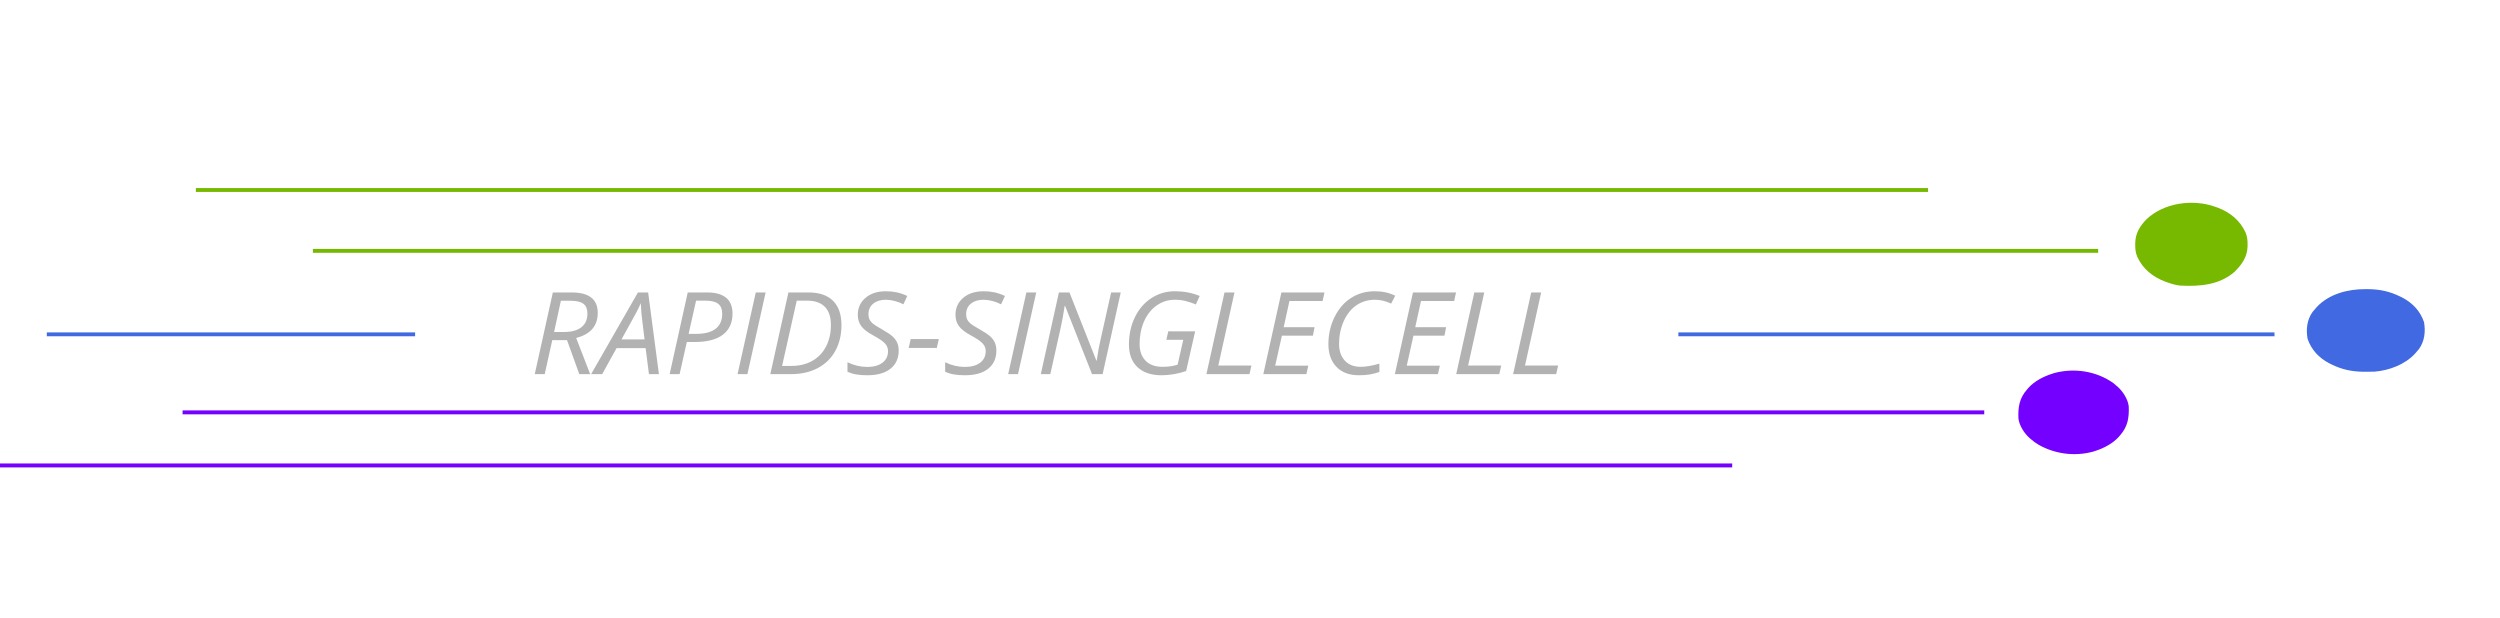
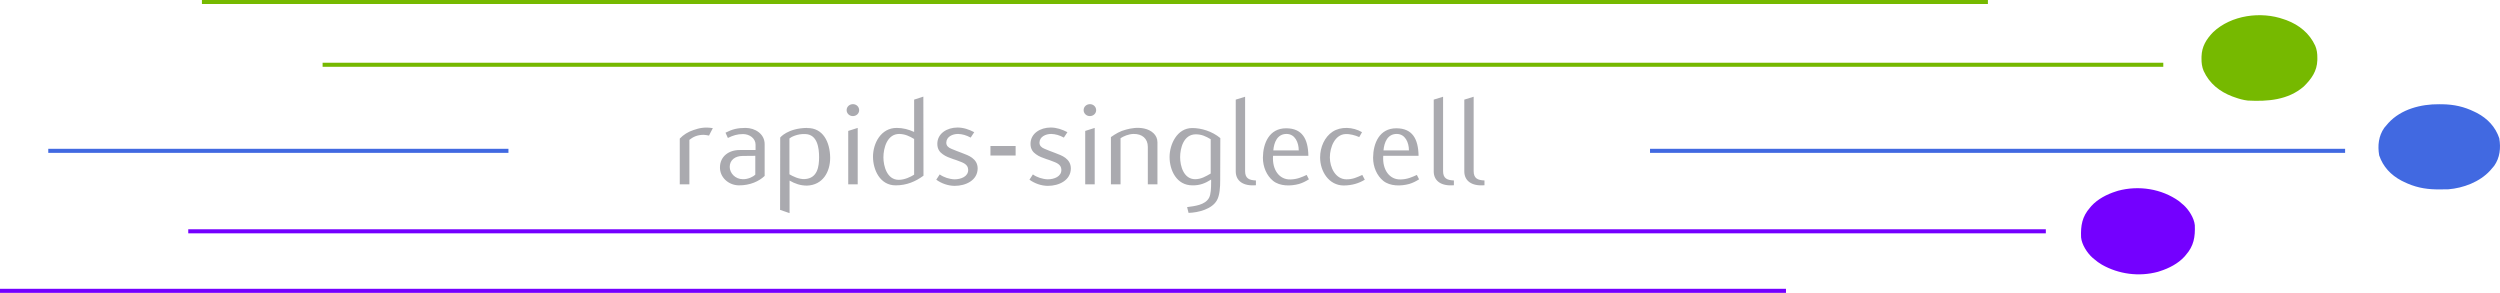
- <svg xmlns="http://www.w3.org/2000/svg" version="1.1" width="3204" height="792" id="svg26">
+ <svg xmlns="http://www.w3.org/2000/svg" version="1.1" width="3107.537" height="364" id="svg26">
  <defs id="defs26" />
-   <path d="M0 0 C1.31 0.01 2.62 0.01 3.97 0.02 C18.49 0.26 31.1 2.99 44.19 9.44 C45.66 10.16 45.66 10.16 47.17 10.89 C60.31 17.89 69.98 28.04 74.81 42.28 C76.91 54.35 75.63 66.42 68.5 76.56 C67.42 77.87 66.31 79.17 65.19 80.44 C64.56 81.17 63.94 81.9 63.29 82.65 C50.43 96.63 30.14 104.2 11.52 105.74 C7.8 105.87 4.1 105.91 0.38 105.88 C-0.94 105.87 -2.25 105.86 -3.6 105.85 C-18.11 105.61 -30.72 102.88 -43.81 96.44 C-44.8 95.96 -45.78 95.48 -46.79 94.98 C-59.93 87.98 -69.6 77.83 -74.44 63.6 C-76.53 51.53 -75.25 39.46 -68.12 29.31 C-67.05 28 -65.94 26.71 -64.81 25.44 C-64.19 24.71 -63.56 23.98 -62.92 23.23 C-47.14 6.07 -22.54 -0.18 0 0 Z " fill="#4169E1" transform="translate(3031.812,370.5625)" id="path1" />
-   <path d="M0 0 C1.06 0.36 2.11 0.72 3.2 1.1 C18.97 7.06 31.71 17.38 38.82 32.77 C40.99 37.97 41.55 42.64 41.5 48.25 C41.49 49.08 41.49 49.91 41.48 50.77 C41.09 64.53 34.1 74.19 24.56 83.56 C5.14 100.42 -20.44 102.3 -45 101 C-50.59 100.35 -55.71 98.92 -61 97 C-62.6 96.44 -62.6 96.44 -64.23 95.87 C-80.07 89.8 -92.65 79.8 -99.81 64.24 C-101.98 59.03 -102.55 54.36 -102.5 48.75 C-102.49 47.92 -102.49 47.09 -102.48 46.23 C-102.12 33.76 -96.49 24.68 -87.97 15.91 C-65.57 -5.23 -28.57 -10.23 0 0 Z " fill="#76B900" transform="translate(2839,265)" id="path2" />
-   <path d="M0 0 C1.18 0.98 2.35 1.98 3.5 3 C4.16 3.55 4.82 4.09 5.5 4.66 C12.16 10.62 18.77 20.84 19.69 29.89 C20.25 44.52 18.49 55.65 8.5 67 C7.95 67.65 7.4 68.31 6.83 68.98 C-0.99 77.59 -12.49 83.52 -23.5 87 C-24.42 87.3 -25.33 87.6 -26.28 87.9 C-49.71 94.19 -74.96 90.86 -95.86 78.97 C-99.34 76.91 -102.48 74.69 -105.5 72 C-106.16 71.45 -106.82 70.91 -107.5 70.34 C-114.16 64.38 -120.77 54.16 -121.69 45.11 C-122.25 30.48 -120.49 19.35 -110.5 8 C-109.95 7.35 -109.4 6.69 -108.83 6.02 C-101.01 -2.59 -89.51 -8.52 -78.5 -12 C-77.58 -12.3 -76.67 -12.6 -75.72 -12.9 C-50.09 -19.78 -21.61 -15.42 0 0 Z " fill="#7400FF" transform="translate(2708.5,491)" id="path3" />
-   <path d="m 234,526 c 761.97,0 1523.94,0 2309,0 0,1.65 0,3.3 0,5 -761.97,0 -1523.94,0 -2309,0 0,-1.65 0,-3.3 0,-5 z" fill="#7400ff" id="path4" style="stroke-width:1.581" />
-   <path d="m 401,319 c 755.04,0 1510.08,0 2288,0 0,1.65 0,3.3 0,5 -755.04,0 -1510.08,0 -2288,0 0,-1.65 0,-3.3 0,-5 z" fill="#76B900" id="path5" style="fill:#75b800;fill-opacity:1;stroke-width:92.837;stroke-dasharray:none" />
-   <path d="m 0,594 c 732.6,0 1465.2,0 2220,0 0,1.65 0,3.3 0,5 -732.6,0 -1465.2,0 -2220,0 0,-1.65 0,-3.3 0,-5 z" fill="#7400ff" id="path6" style="stroke-width:1.581" />
-   <path d="m 251,241 c 732.6,0 1465.2,0 2220,0 0,1.65 0,3.3 0,5 -732.6,0 -1465.2,0 -2220,0 0,-1.65 0,-3.3 0,-5 z" fill="#76b900" id="path7" style="stroke-width:158.114;stroke-dasharray:none" />
-   <path d="m 2151,426 c 252.12,0 504.24,0 764,0 0,1.65 0,3.3 0,5 -252.12,0 -504.24,0 -764,0 0,-1.65 0,-3.3 0,-5 z" fill="#4169e1" id="path22" style="stroke-width:1.581" />
-   <path d="m 60,426 c 155.76,0 311.52,0 472,0 0,1.65 0,3.3 0,5 -155.76,0 -311.52,0 -472,0 0,-1.65 0,-3.3 0,-5 z" fill="#4169e1" id="path25" style="stroke-width:1.581" />
-   <text xml:space="preserve" style="font-style:italic;font-variant:normal;font-weight:normal;font-stretch:normal;font-size:136.529px;font-family:Sans;-inkscape-font-specification:'Sans, Italic';font-variant-ligatures:normal;font-variant-caps:normal;font-variant-numeric:normal;font-variant-east-asian:normal;text-align:start;writing-mode:lr-tb;direction:ltr;text-anchor:start;fill:#b2b2b2;fill-opacity:1;stroke:#000000;stroke-width:0;stroke-dasharray:none" x="662.949" y="491.005" id="text26" transform="scale(1.024019,0.9765448)">
-     <tspan id="tspan26" style="font-style:italic;font-variant:normal;font-weight:normal;font-stretch:normal;font-size:150.196px;font-family:'Open Sans';-inkscape-font-specification:'Open Sans, Italic';font-variant-ligatures:normal;font-variant-caps:normal;font-variant-numeric:normal;font-variant-east-asian:normal;fill:#b2b2b2;fill-opacity:1;stroke-width:0;stroke-dasharray:none" x="662.949" y="491.005">RAPIDS-SINGLECELL</tspan>
-   </text>
+   <path d="m 3031.812,129.562 c 1.31,0.01 2.62,0.01 3.97,0.02 14.52,0.24 27.13,2.97 40.22,9.42 1.47,0.72 1.47,0.72 2.98,1.45 13.14,7 22.81,17.15 27.64,31.39 2.1,12.07 0.82,24.14 -6.31,34.28 -1.08,1.31 -2.19,2.61 -3.31,3.88 -0.63,0.73 -1.25,1.46 -1.9,2.21 -12.86,13.98 -33.15,21.55 -51.77,23.09 -3.72,0.13 -7.42,0.17 -11.14,0.14 -1.32,-0.01 -2.63,-0.02 -3.98,-0.03 -14.51,-0.24 -27.12,-2.97 -40.21,-9.41 -0.99,-0.48 -1.97,-0.96 -2.98,-1.46 -13.14,-7 -22.81,-17.15 -27.65,-31.38 -2.09,-12.07 -0.81,-24.14 6.32,-34.29 1.07,-1.31 2.18,-2.6 3.31,-3.87 0.62,-0.73 1.25,-1.46 1.89,-2.21 15.78,-17.16 40.38,-23.41 62.92,-23.23 z" fill="#4169e1" id="path1" />
+   <path d="m 2839,24 c 1.06,0.36 2.11,0.72 3.2,1.1 15.77,5.96 28.51,16.28 35.62,31.67 2.17,5.2 2.73,9.87 2.68,15.48 -0.01,0.83 -0.01,1.66 -0.02,2.52 -0.39,13.76 -7.38,23.42 -16.92,32.79 -19.42,16.86 -45,18.74 -69.56,17.44 -5.59,-0.65 -10.71,-2.08 -16,-4 -1.6,-0.56 -1.6,-0.56 -3.23,-1.13 -15.84,-6.07 -28.42,-16.07 -35.58,-31.63 -2.17,-5.21 -2.74,-9.88 -2.69,-15.49 0.01,-0.83 0.01,-1.66 0.02,-2.52 0.36,-12.47 5.99,-21.55 14.51,-30.32 22.4,-21.14 59.4,-26.14 87.97,-15.91 z" fill="#76b900" id="path2" />
+   <path d="m 2708.5,250 c 1.18,0.98 2.35,1.98 3.5,3 0.66,0.55 1.32,1.09 2,1.66 6.66,5.96 13.27,16.18 14.19,25.23 0.56,14.63 -1.2,25.76 -11.19,37.11 -0.55,0.65 -1.1,1.31 -1.67,1.98 -7.82,8.61 -19.32,14.54 -30.33,18.02 -0.92,0.3 -1.83,0.6 -2.78,0.9 -23.43,6.29 -48.68,2.96 -69.58,-8.93 -3.48,-2.06 -6.62,-4.28 -9.64,-6.97 -0.66,-0.55 -1.32,-1.09 -2,-1.66 -6.66,-5.96 -13.27,-16.18 -14.19,-25.23 -0.56,-14.63 1.2,-25.76 11.19,-37.11 0.55,-0.65 1.1,-1.31 1.67,-1.98 7.82,-8.61 19.32,-14.54 30.33,-18.02 0.92,-0.3 1.83,-0.6 2.78,-0.9 25.63,-6.88 54.11,-2.52 75.72,12.9 z" fill="#7400ff" id="path3" />
+   <path d="m 234,285 c 761.97,0 1523.94,0 2309,0 0,1.65 0,3.3 0,5 -761.97,0 -1523.94,0 -2309,0 0,-1.65 0,-3.3 0,-5 z" fill="#7400ff" id="path4" style="stroke-width:1.581" />
+   <path d="m 401,78 c 755.04,0 1510.08,0 2288,0 0,1.65 0,3.3 0,5 -755.04,0 -1510.08,0 -2288,0 0,-1.65 0,-3.3 0,-5 z" fill="#76B900" id="path5" style="fill:#75b800;fill-opacity:1;stroke-width:92.837;stroke-dasharray:none" />
+   <path d="m 0,359 c 732.6,0 1465.2,0 2220,0 0,1.65 0,3.3 0,5 -732.6,0 -1465.2,0 -2220,0 0,-1.65 0,-3.3 0,-5 z" fill="#7400ff" id="path6" style="stroke-width:1.581" />
+   <path d="m 251,0 c 732.6,0 1465.2,0 2220,0 0,1.65 0,3.3 0,5 -732.6,0 -1465.2,0 -2220,0 0,-1.65 0,-3.3 0,-5 z" fill="#76b900" id="path7" style="stroke-width:158.114;stroke-dasharray:none" />
+   <path d="m 2051,185 c 285.12,0 570.24,0 864,0 0,1.65 0,3.3 0,5 -285.12,0 -570.24,0 -864,0 0,-1.65 0,-3.3 0,-5 z" fill="#4169e1" id="path22" style="stroke-width:1.681" />
+   <path d="m 60,185 c 188.76,0 377.52,0 572,0 0,1.65 0,3.3 0,5 -188.76,0 -377.52,0 -572,0 0,-1.65 0,-3.3 0,-5 z" fill="#4169e1" id="path25" style="stroke-width:1.741" />
+   <path d="m 854.1,171.612 c 1.6,0 4.32,0.48 6.56,0.96 1.28,-2.88 3.2,-6.56 4.64,-9.44 -9.76,-1.76 -16.48,-0.16 -23.52,2.4 -6.56,2.24 -12.32,6.08 -16.64,10.88 v 58.24 h 11.68 v -56.64 c 4.16,-3.52 9.44,-6.4 17.12,-6.4 z m 74.08,52.32 v -40.48 c 0,-12.96 -11.52,-20.64 -23.2,-20.64 -9.6,0 -16,1.6 -24.32,6.08 l 2.88,6.72 c 6.24,-3.2 11.36,-4.96 18.4,-4.96 7.84,0 15.2,5.44 15.2,13.44 v 6.88 c -6.4,0 -11.36,0 -19.04,0 -13.44,-0.16 -24,8.16 -24.16,21.76 -0.32,12.8 10.08,22.88 22.72,23.2 13.92,0.16 24.8,-5.28 31.52,-12 z m -11.36,-1.6 c -2.08,2.24 -8.32,5.92 -15.04,5.76 -9.28,0 -16,-7.68 -16,-15.68 0,-8.8 6.72,-13.92 15.68,-13.92 5.76,-0.16 11.68,-0.16 15.36,-0.16 z m 63.04,-59.36 c 19.04,-0.32 27.68,17.6 27.84,37.92 0,17.92 -8.96,34.72 -28.16,35.36 -7.84,0 -14.56,-2.4 -21.12,-6.4 v 41.44 l -11.52,-4.16 0.16,-92 c -0.16,0 8.96,-12 32.64,-12.32 z m -2.88,64.96 c 15.36,-0.96 17.28,-16 17.28,-27.84 0,-11.52 -1.92,-28.8 -16.48,-29.44 -9.92,-0.64 -17.92,4 -19.52,5.6 v 45.6 c 3.84,2.4 11.52,6.56 18.72,6.08 z m 52.64,6.72 h 11.52 v -71.84 l -11.52,3.84 z m -1.92,-94.4 c 0,4.16 3.36,7.52 7.52,7.52 4.32,0 7.68,-3.36 7.68,-7.52 0,-4.32 -3.36,-7.68 -7.52,-7.68 -4.32,0 -7.68,3.36 -7.68,7.52 z m 93.28,83.36 -0.16,-100.64 -11.2,3.84 v 41.12 c -6.72,-3.2 -13.6,-5.12 -20.96,-5.12 -19.36,-0.16 -28.96,19.68 -28.96,36.64 0,16.64 8.48,36.64 27.68,36.48 12.96,0 24,-4.8 33.6,-12.32 z m -11.36,-1.28 c -4.32,2.88 -11.52,6.56 -18.72,6.56 -14.24,0 -18.56,-17.6 -18.56,-28.64 0,-11.68 4.48,-29.76 19.2,-29.76 7.04,0.16 12.16,2.72 18.08,6.4 z m 49.28,14.24 c 13.44,0 27.68,-7.04 27.84,-22.08 0,-6.4 -2.88,-10.56 -6.72,-13.6 -3.68,-2.88 -8.16,-4.48 -12.48,-6.24 -4.48,-1.76 -9.28,-3.68 -12.8,-5.28 -3.68,-1.6 -6.08,-3.84 -6.08,-7.84 0.16,-7.52 7.52,-11.04 14.24,-11.04 5.12,0.16 10.08,1.6 15.36,4.64 l 4.32,-6.88 c -6.4,-3.52 -13.12,-5.92 -20.32,-5.92 -12.48,0 -24.48,7.36 -24.48,20.8 0,6.56 2.88,10.56 6.72,13.28 3.68,2.88 8.16,4.48 12.48,6.08 2.24,0.64 4.48,1.6 6.56,2.4 5.28,2.08 11.52,4.16 11.68,11.04 0.32,8.8 -8.8,12.32 -16.48,12.32 -6.24,-0.16 -13.28,-2.56 -18.08,-6.24 l -4.16,6.72 c 6.08,4.64 14.24,7.84 22.4,7.84 z m 43.36,-38.56 h 30.56 v -12.16 h -25.76 -4.8 z m 69.76,38.56 c 13.44,0 27.68,-7.04 27.84,-22.08 0,-6.4 -2.88,-10.56 -6.72,-13.6 -3.68,-2.88 -8.16,-4.48 -12.48,-6.24 -4.48,-1.76 -9.28,-3.68 -12.8,-5.28 -3.68,-1.6 -6.08,-3.84 -6.08,-7.84 0.16,-7.52 7.52,-11.04 14.24,-11.04 5.12,0.16 10.08,1.6 15.36,4.64 l 4.32,-6.88 c -6.4,-3.52 -13.12,-5.92 -20.32,-5.92 -12.48,0 -24.48,7.36 -24.48,20.8 0,6.56 2.88,10.56 6.72,13.28 3.68,2.88 8.16,4.48 12.48,6.08 2.24,0.64 4.48,1.6 6.56,2.4 5.28,2.08 11.52,4.16 11.68,11.04 0.32,8.8 -8.8,12.32 -16.48,12.32 -6.24,-0.16 -13.28,-2.56 -18.08,-6.24 l -4.16,6.72 c 6.08,4.64 14.24,7.84 22.4,7.84 z m 45.28,-1.92 h 11.52 v -71.84 l -11.52,3.84 z m -1.92,-94.4 c 0,4.16 3.36,7.52 7.52,7.52 4.32,0 7.68,-3.36 7.68,-7.52 0,-4.32 -3.36,-7.68 -7.52,-7.68 -4.32,0 -7.68,3.36 -7.68,7.52 z m 89.6,94.4 v -53.6 c 0,-9.44 -7.52,-15.52 -16,-17.44 -8.32,-1.92 -16.16,-0.32 -21.92,1.28 -7.36,1.92 -12.64,5.28 -18.56,9.6 v 60.16 h 11.68 v -58.72 c 3.68,-2.56 9.6,-5.28 15.84,-5.44 10.24,-0.16 17.28,5.76 17.28,16.48 v 47.68 z m 76.32,-58.88 c -10.08,-8.8 -23.2,-12.8 -34.08,-12.8 -18.56,0 -27.52,20.96 -27.52,36.8 0,16.96 8.48,36.16 27.68,36.16 8.96,0.16 15.52,-2.56 22.72,-7.36 0.16,1.6 0,3.2 0,4.96 0,5.12 -0.16,13.92 -2.56,18.4 -4.8,9.12 -17.6,10.4 -26.56,11.68 l 1.76,7.36 c 11.84,-0.32 28.48,-4.8 34.4,-16 3.52,-6.4 4,-16.96 4,-25.44 z m -11.68,45.12 c -6.08,3.68 -11.68,7.2 -18.88,7.2 -13.92,0 -18.24,-16.8 -18.24,-28 0,-11.68 4.32,-29.12 19.04,-29.12 7.04,0 12.16,2.56 18.08,6.24 z m 54.88,14.88 v -6.08 c -8.16,-0.32 -13.12,-2.56 -13.12,-11.84 v -94.72 l -11.36,3.68 v 91.36 c 0,12 8.96,19.04 24.48,17.6 z m 64.32,-7.52 -2.72,-5.6 c -5.92,2.88 -11.68,5.6 -19.68,5.76 -13.12,0.48 -22.4,-11.84 -21.12,-30.08 h 42.88 c -0.32,-21.6 -7.52,-35.04 -27.04,-35.04 -20.48,0 -28,19.04 -28.16,37.44 0,11.84 4.64,22.88 12.32,29.44 8.32,7.04 21.44,6.88 31.52,4 4.64,-1.44 8.32,-3.52 12,-5.92 z m -12.48,-36.8 h -30.72 c 0.8,-10.08 4.8,-20.96 16,-20.96 10.4,0 14.88,10.88 14.88,21.12 z m 54.56,44.64 c 10.24,0 18.88,-2.88 25.76,-7.36 l -3.04,-6.08 c -6.4,3.04 -11.84,5.76 -19.36,5.6 -13.28,-0.16 -20,-15.2 -20,-27.84 0,-13.28 6.24,-29.12 18.88,-29.76 5.44,-0.32 12,1.6 16.8,3.84 l 3.36,-6.24 c -11.04,-6.88 -25.92,-7.36 -35.68,-0.64 -9.76,6.72 -15.2,19.68 -15.2,32.8 0,17.6 10.56,35.52 28.48,35.68 z m 91.68,-7.84 -2.72,-5.6 c -5.92,2.88 -11.68,5.6 -19.68,5.76 -13.12,0.48 -22.4,-11.84 -21.12,-30.08 h 42.88 c -0.32,-21.6 -7.52,-35.04 -27.04,-35.04 -20.48,0 -28,19.04 -28.16,37.44 0,11.84 4.64,22.88 12.32,29.44 8.32,7.04 21.44,6.88 31.52,4 4.64,-1.44 8.32,-3.52 12,-5.92 z m -12.48,-36.8 h -30.72 c 0.8,-10.08 4.8,-20.96 16,-20.96 10.4,0 14.88,10.88 14.88,21.12 z m 54.72,44.32 v -6.08 c -8.16,-0.32 -13.12,-2.56 -13.12,-11.84 v -94.72 l -11.36,3.68 v 91.36 c 0,12 8.96,19.04 24.48,17.6 z m 37.12,0 v -6.08 c -8.16,-0.32 -13.12,-2.56 -13.12,-11.84 v -94.72 l -11.36,3.68 v 91.36 c 0,12 8.96,19.04 24.48,17.6 z" id="text26" style="font-weight:500;font-size:160px;font-family:Flux;-inkscape-font-specification:'Flux, Medium';fill:#aaaaaf;stroke:#000000;stroke-width:0" transform="scale(1.024019,0.9765448)" aria-label="rapids-singlecell" />
</svg>
